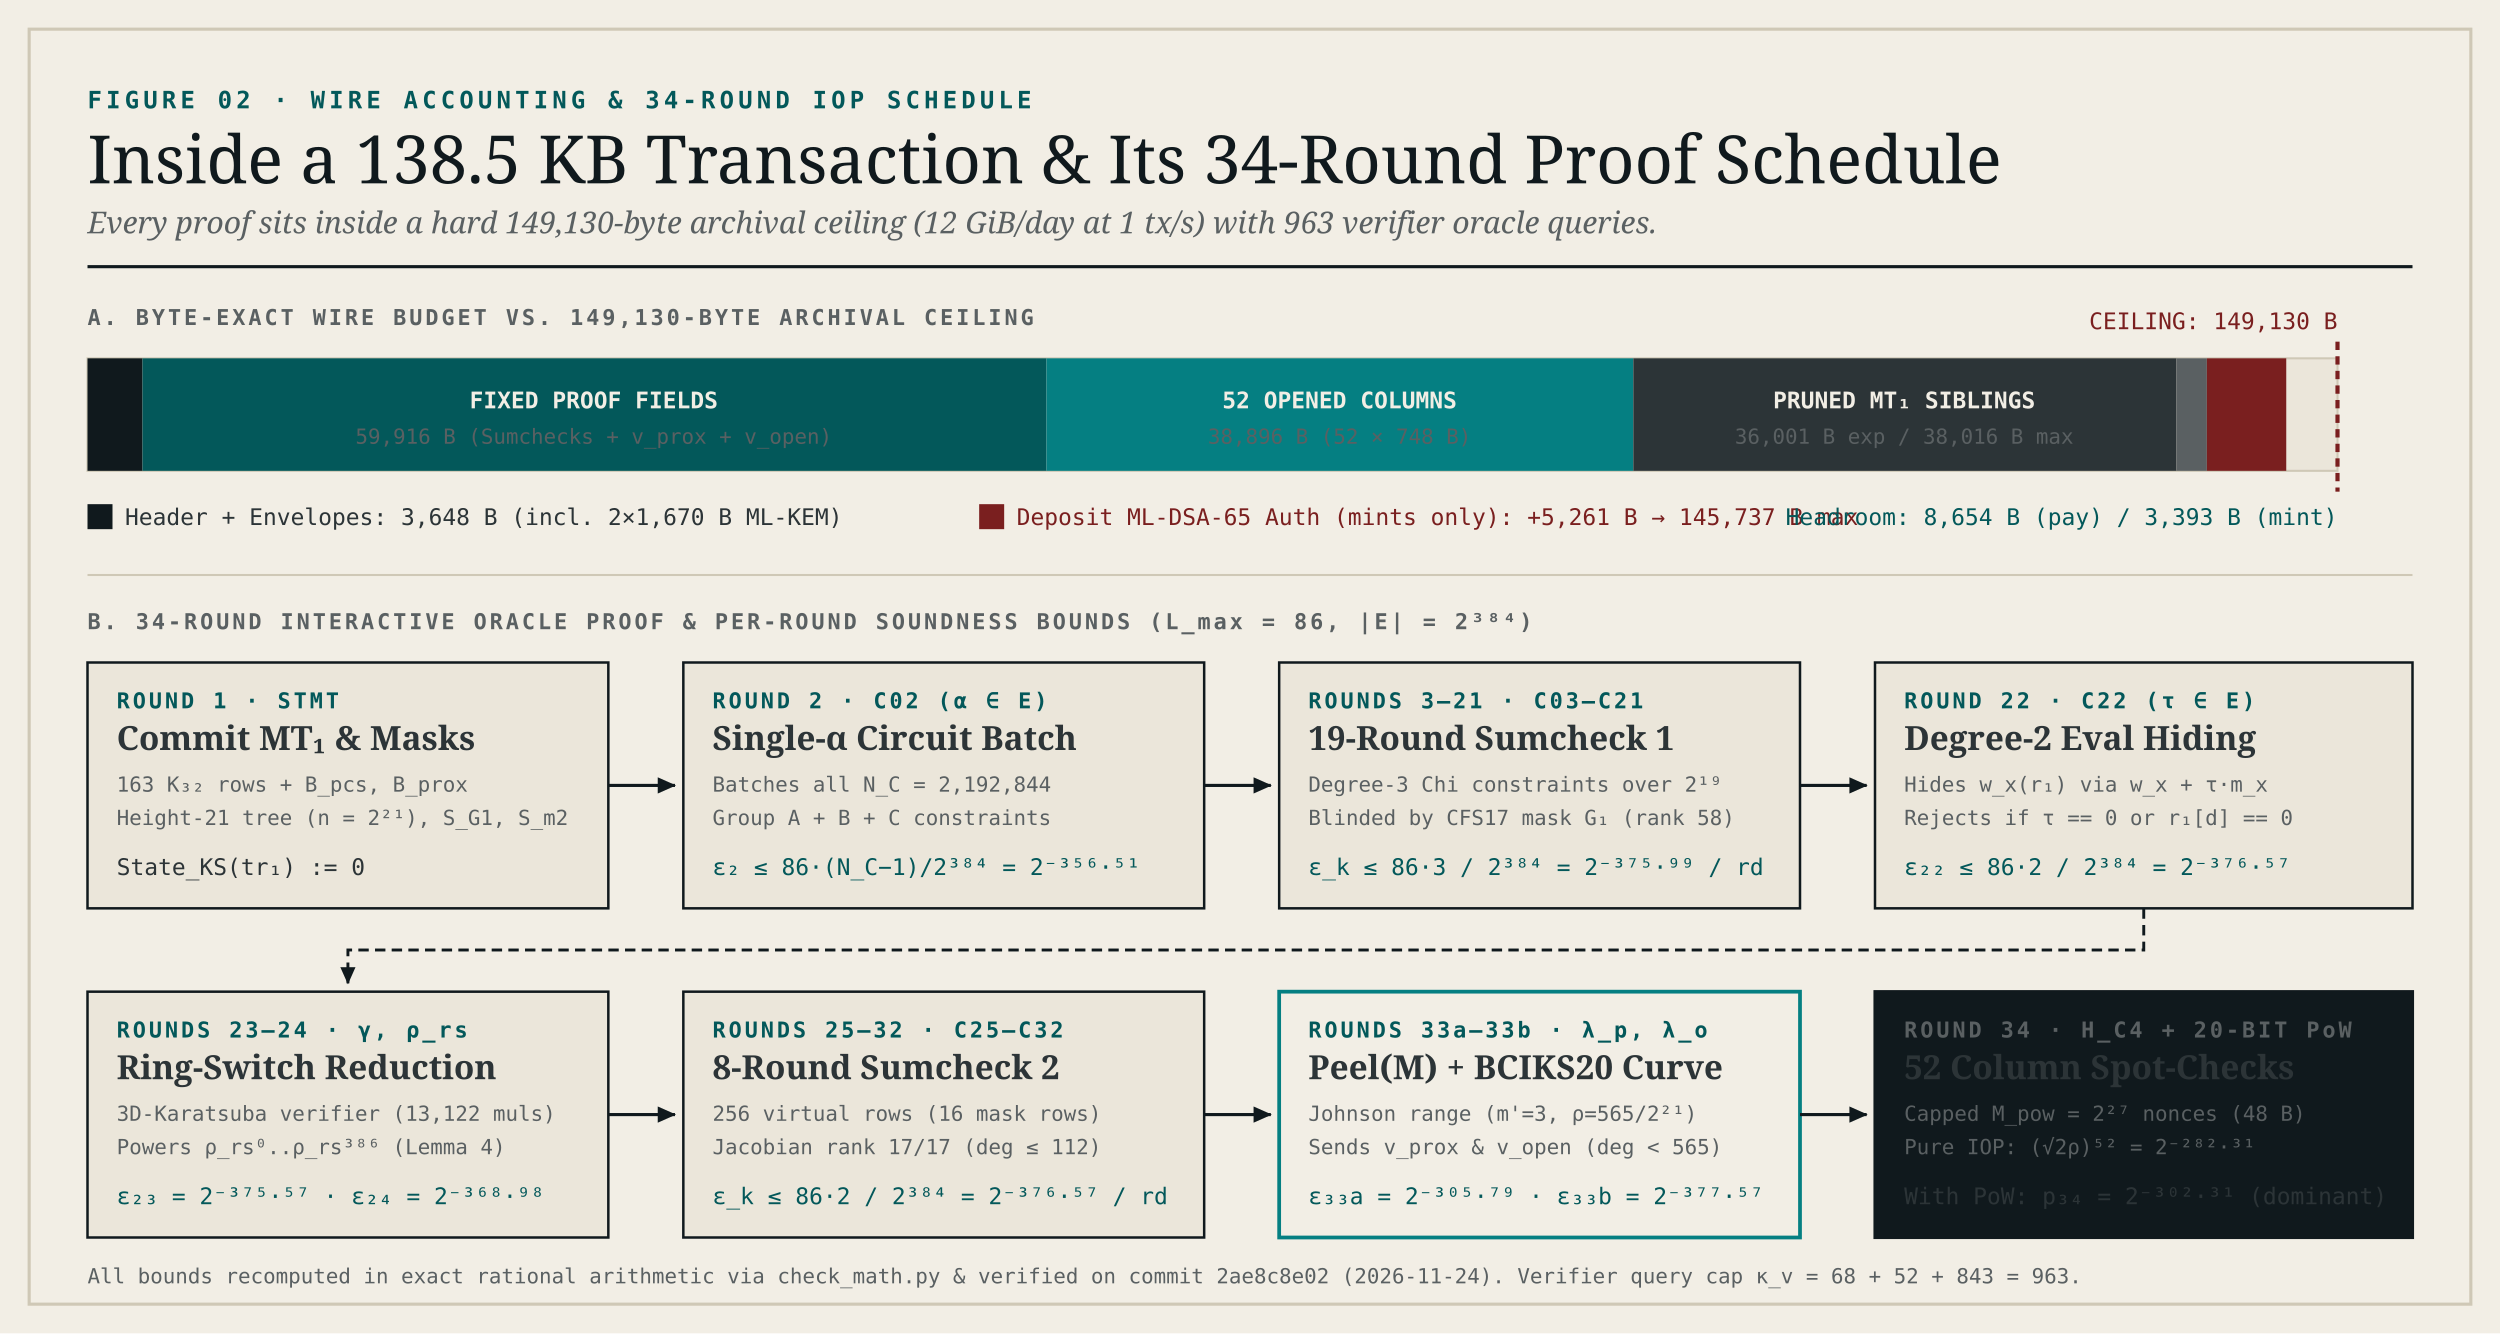
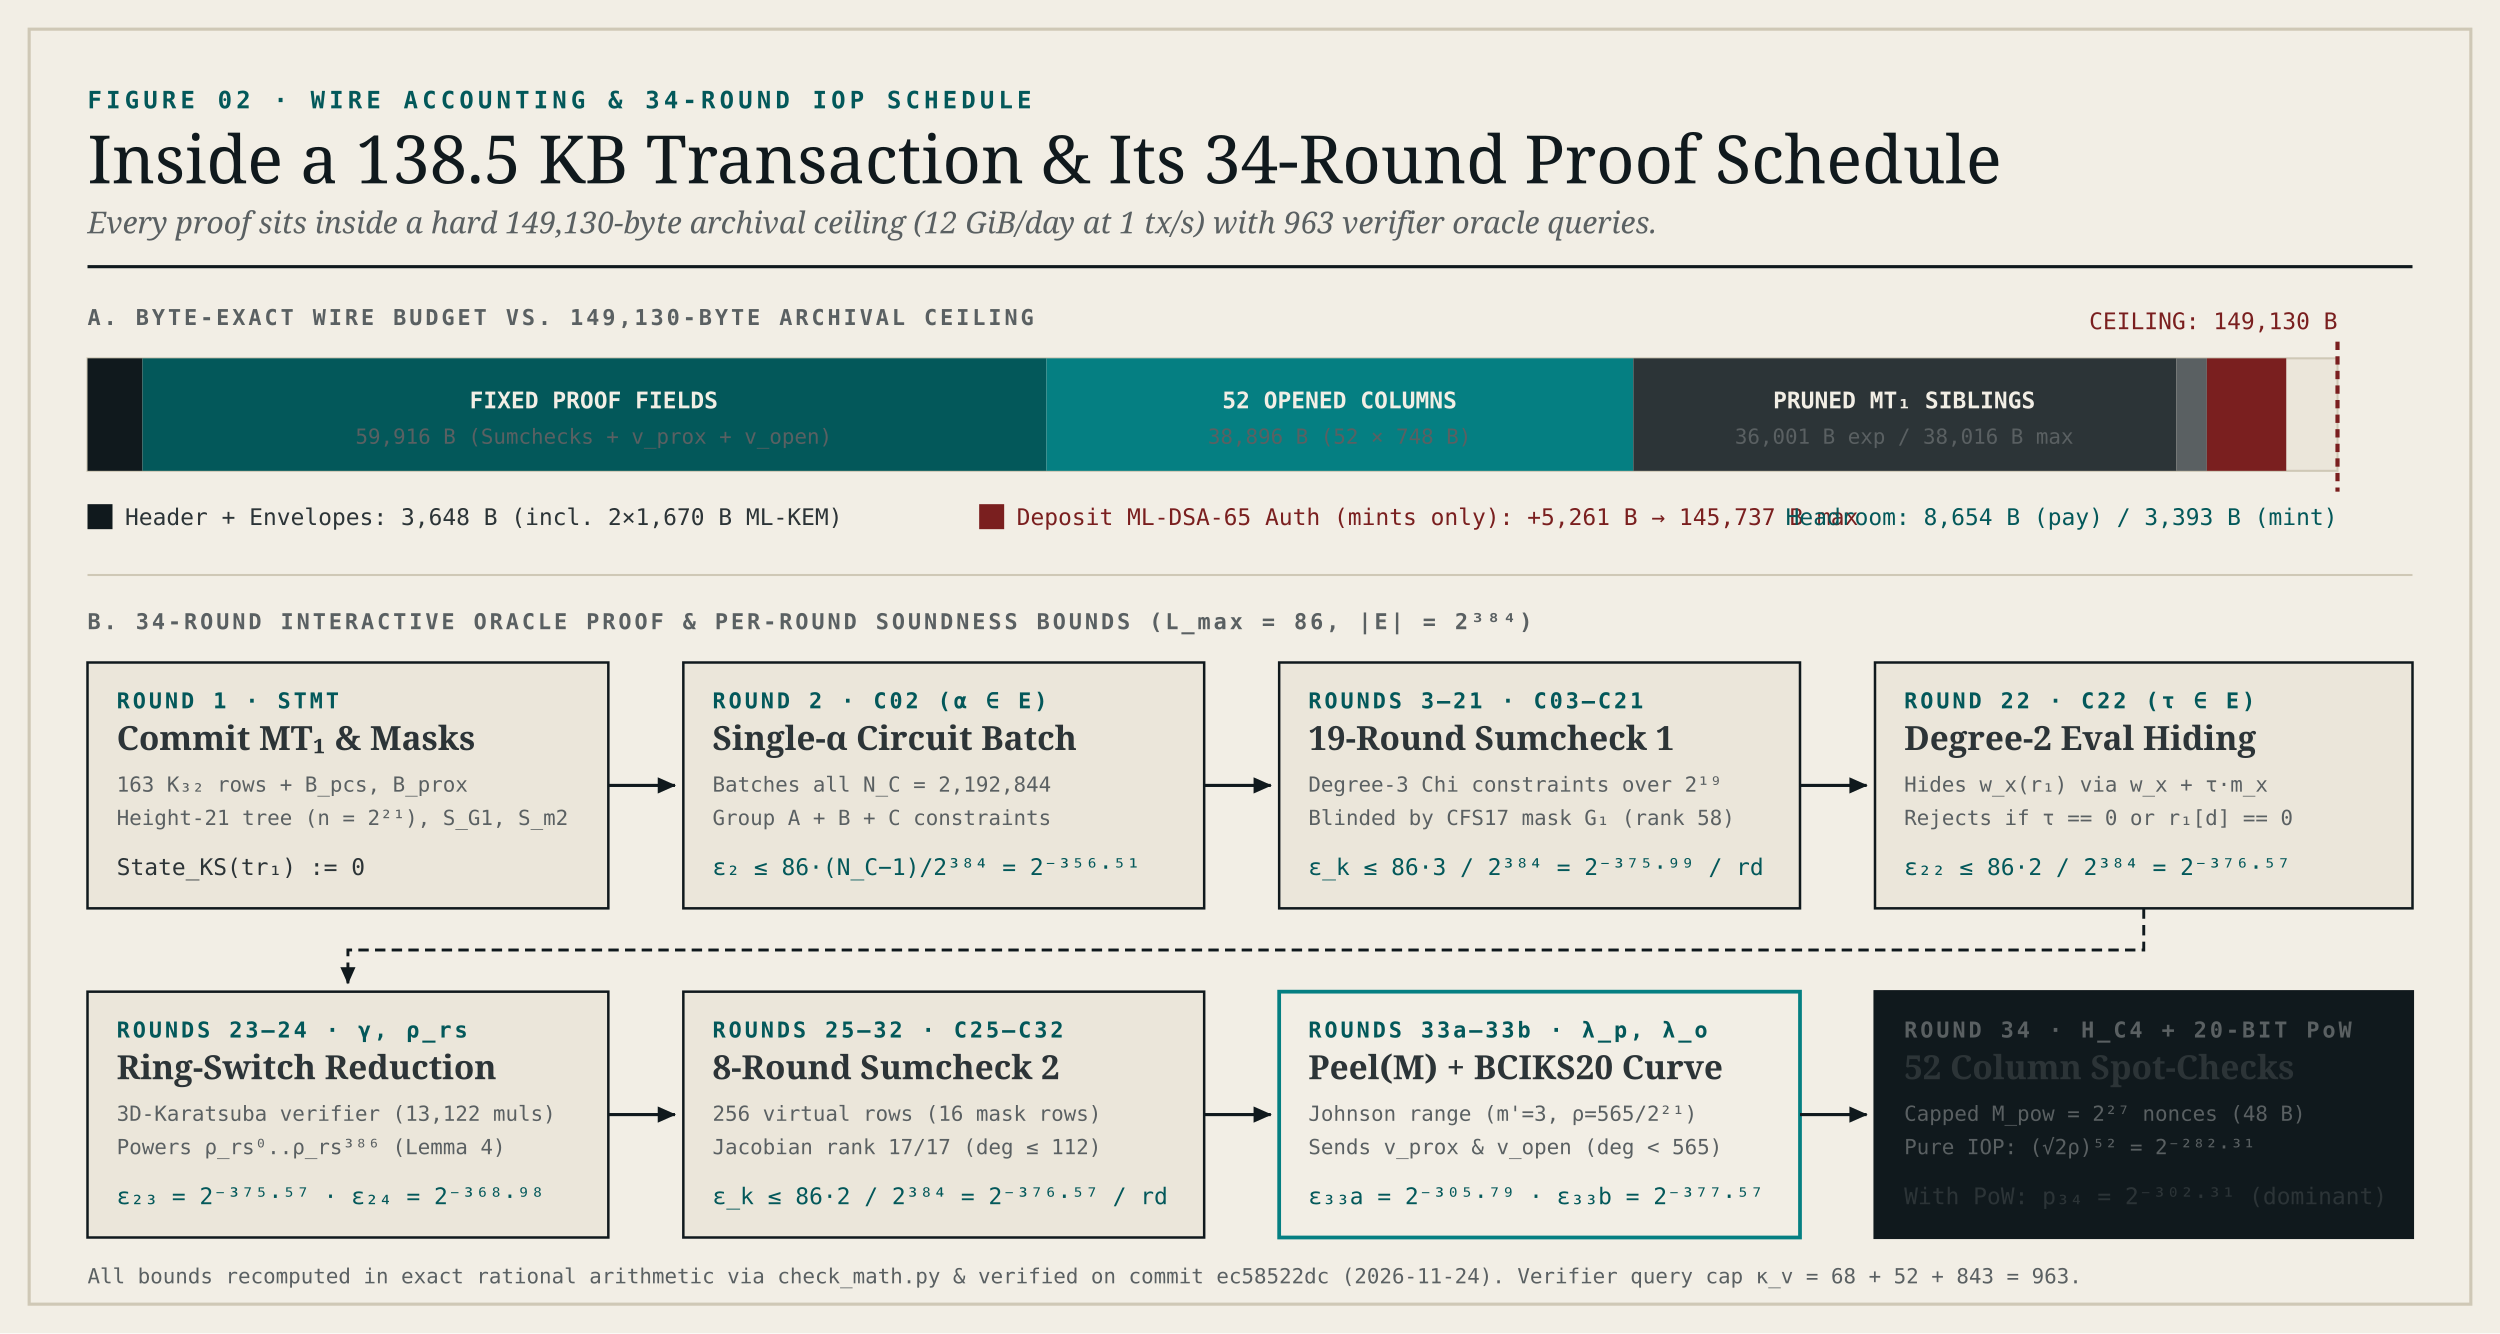
<svg xmlns="http://www.w3.org/2000/svg" viewBox="0 0 1200 640" role="img" aria-labelledby="t2 d2">
  <defs>
    <marker id="arr2" viewBox="0 0 10 10" refX="8.5" refY="5" markerWidth="6.5" markerHeight="6.5" orient="auto-start-reverse">
      <path d="M0 1 L9 5 L0 9 Z" fill="#10191d" />
    </marker>
    <style>
      .disp { font-family: "Instrument Serif", Georgia, serif; fill: #10191d; }
      .serif { font-family: "Newsreader", Georgia, serif; fill: #2c3437; }
      .mono { font-family: "JetBrains Mono", ui-monospace, Menlo, monospace; }
      .kicker { font-size: 11.5px; letter-spacing: 2px; font-weight: 600; fill: #03585a; }
      .label { font-size: 10.5px; letter-spacing: 1.4px; font-weight: 600; fill: #5a6062; }
      .h-title { font-size: 32px; fill: #10191d; }
      .sub { font-size: 14.5px; fill: #5a6062; font-style: italic; }
      .small { font-size: 11px; fill: #2c3437; }
      .tiny { font-size: 10px; fill: #5a6062; }
      .inv { fill: #f2eee5; }
      .teal { fill: #03585a; }
      .ox { fill: #7a1f1f; }
    </style>
  </defs>
  <rect x="0" y="0" width="1200" height="640" fill="#f2eee5" />
  <rect x="14" y="14" width="1172" height="612" fill="none" stroke="#cfc8b6" stroke-width="1.5" />
  <text x="42" y="52" class="mono kicker">FIGURE 02 · WIRE ACCOUNTING &amp; 34-ROUND IOP SCHEDULE</text>
  <text x="42" y="88" class="disp h-title">Inside a 138.5 KB Transaction &amp; Its 34-Round Proof Schedule</text>
  <text x="42" y="112" class="serif sub">Every proof sits inside a hard 149,130-byte archival ceiling (12 GiB/day at 1 tx/s) with 963 verifier oracle queries.</text>
  <line x1="42" y1="128" x2="1158" y2="128" stroke="#10191d" stroke-width="1.5" />
  <text x="42" y="156" class="mono label">A. BYTE-EXACT WIRE BUDGET VS. 149,130-BYTE ARCHIVAL CEILING</text>
  <rect x="42" y="172" width="1080" height="54" fill="#ebe6da" stroke="#cfc8b6" stroke-width="1" />
  <rect x="42" y="172" width="26.4" height="54" fill="#10191d" />
  <rect x="68.4" y="172" width="433.9" height="54" fill="#03585a" />
  <rect x="502.3" y="172" width="281.7" height="54" fill="#057f82" />
  <rect x="784.0" y="172" width="260.7" height="54" fill="#2c3437" />
  <rect x="1044.7" y="172" width="14.6" height="54" fill="#5a6062" />
  <rect x="1059.3" y="172" width="38.1" height="54" fill="#7a1f1f" />
  <line x1="1122" y1="164" x2="1122" y2="236" stroke="#7a1f1f" stroke-width="2" stroke-dasharray="4 3" />
  <text x="1122" y="158" text-anchor="end" class="mono small ox">CEILING: 149,130 B</text>
  <text x="285" y="196" text-anchor="middle" class="mono small inv" font-weight="600">FIXED PROOF FIELDS</text>
  <text x="285" y="213" text-anchor="middle" class="mono tiny" fill="#d9e7e7">59,916 B (Sumchecks + v_prox + v_open)</text>
  <text x="643" y="196" text-anchor="middle" class="mono small inv" font-weight="600">52 OPENED COLUMNS</text>
  <text x="643" y="213" text-anchor="middle" class="mono tiny" fill="#d9e7e7">38,896 B (52 × 748 B)</text>
  <text x="914" y="196" text-anchor="middle" class="mono small inv" font-weight="600">PRUNED MT₁ SIBLINGS</text>
  <text x="914" y="213" text-anchor="middle" class="mono tiny" fill="#cfc8b6">36,001 B exp / 38,016 B max</text>
  <rect x="42" y="242" width="12" height="12" fill="#10191d" />
  <text x="60" y="252" class="mono small">Header + Envelopes: 3,648 B (incl. 2×1,670 B ML-KEM)</text>
  <rect x="470" y="242" width="12" height="12" fill="#7a1f1f" />
  <text x="488" y="252" class="mono small ox">Deposit ML-DSA-65 Auth (mints only): +5,261 B → 145,737 B max</text>
  <text x="1122" y="252" text-anchor="end" class="mono small teal">Headroom: 8,654 B (pay) / 3,393 B (mint)</text>
  <line x1="42" y1="276" x2="1158" y2="276" stroke="#cfc8b6" stroke-width="1" />
  <text x="42" y="302" class="mono label">B. 34-ROUND INTERACTIVE ORACLE PROOF &amp; PER-ROUND SOUNDNESS BOUNDS (L_max = 86, |E| = 2³⁸⁴)</text>
  <rect x="42" y="318" width="250" height="118" fill="#ebe6da" stroke="#10191d" stroke-width="1.2" />
  <text x="56" y="340" class="mono label teal">ROUND 1 · STMT</text>
  <text x="56" y="360" class="serif" font-size="16" font-weight="600" fill="#10191d">Commit MT₁ &amp; Masks</text>
  <text x="56" y="380" class="mono tiny">163 K₃₂ rows + B_pcs, B_prox</text>
  <text x="56" y="396" class="mono tiny">Height-21 tree (n = 2²¹), S_G1, S_m2</text>
  <text x="56" y="420" class="mono small" fill="#10191d">State_KS(tr₁) := 0</text>
  <rect x="328" y="318" width="250" height="118" fill="#ebe6da" stroke="#10191d" stroke-width="1.2" />
  <text x="342" y="340" class="mono label teal">ROUND 2 · C02 (α ∈ E)</text>
  <text x="342" y="360" class="serif" font-size="16" font-weight="600" fill="#10191d">Single-α Circuit Batch</text>
  <text x="342" y="380" class="mono tiny">Batches all N_C = 2,192,844</text>
  <text x="342" y="396" class="mono tiny">Group A + B + C constraints</text>
  <text x="342" y="420" class="mono small teal">ε₂ ≤ 86·(N_C−1)/2³⁸⁴ = 2⁻³⁵⁶·⁵¹</text>
  <rect x="614" y="318" width="250" height="118" fill="#ebe6da" stroke="#10191d" stroke-width="1.2" />
  <text x="628" y="340" class="mono label teal">ROUNDS 3–21 · C03–C21</text>
  <text x="628" y="360" class="serif" font-size="16" font-weight="600" fill="#10191d">19-Round Sumcheck 1</text>
  <text x="628" y="380" class="mono tiny">Degree-3 Chi constraints over 2¹⁹</text>
  <text x="628" y="396" class="mono tiny">Blinded by CFS17 mask G₁ (rank 58)</text>
  <text x="628" y="420" class="mono small teal">ε_k ≤ 86·3 / 2³⁸⁴ = 2⁻³⁷⁵·⁹⁹ / rd</text>
  <rect x="900" y="318" width="258" height="118" fill="#ebe6da" stroke="#10191d" stroke-width="1.2" />
  <text x="914" y="340" class="mono label teal">ROUND 22 · C22 (τ ∈ E)</text>
  <text x="914" y="360" class="serif" font-size="16" font-weight="600" fill="#10191d">Degree-2 Eval Hiding</text>
  <text x="914" y="380" class="mono tiny">Hides w_x(r₁) via w_x + τ·m_x</text>
  <text x="914" y="396" class="mono tiny">Rejects if τ == 0 or r₁[d] == 0</text>
  <text x="914" y="420" class="mono small teal">ε₂₂ ≤ 86·2 / 2³⁸⁴ = 2⁻³⁷⁶·⁵⁷</text>
  <line x1="292" y1="377" x2="324" y2="377" stroke="#10191d" stroke-width="1.5" marker-end="url(#arr2)" />
  <line x1="578" y1="377" x2="610" y2="377" stroke="#10191d" stroke-width="1.5" marker-end="url(#arr2)" />
  <line x1="864" y1="377" x2="896" y2="377" stroke="#10191d" stroke-width="1.5" marker-end="url(#arr2)" />
  <path d="M1029 436 L1029 456 L167 456 L167 472" stroke="#10191d" stroke-width="1.4" fill="none" stroke-dasharray="5 3" marker-end="url(#arr2)" />
  <rect x="42" y="476" width="250" height="118" fill="#ebe6da" stroke="#10191d" stroke-width="1.2" />
  <text x="56" y="498" class="mono label teal">ROUNDS 23–24 · γ, ρ_rs</text>
  <text x="56" y="518" class="serif" font-size="16" font-weight="600" fill="#10191d">Ring-Switch Reduction</text>
  <text x="56" y="538" class="mono tiny">3D-Karatsuba verifier (13,122 muls)</text>
  <text x="56" y="554" class="mono tiny">Powers ρ_rs⁰..ρ_rs³⁸⁶ (Lemma 4)</text>
  <text x="56" y="578" class="mono small teal">ε₂₃ = 2⁻³⁷⁵·⁵⁷ · ε₂₄ = 2⁻³⁶⁸·⁹⁸</text>
  <rect x="328" y="476" width="250" height="118" fill="#ebe6da" stroke="#10191d" stroke-width="1.2" />
  <text x="342" y="498" class="mono label teal">ROUNDS 25–32 · C25–C32</text>
  <text x="342" y="518" class="serif" font-size="16" font-weight="600" fill="#10191d">8-Round Sumcheck 2</text>
  <text x="342" y="538" class="mono tiny">256 virtual rows (16 mask rows)</text>
  <text x="342" y="554" class="mono tiny">Jacobian rank 17/17 (deg ≤ 112)</text>
  <text x="342" y="578" class="mono small teal">ε_k ≤ 86·2 / 2³⁸⁴ = 2⁻³⁷⁶·⁵⁷ / rd</text>
  <rect x="614" y="476" width="250" height="118" fill="#f2eee5" stroke="#057f82" stroke-width="1.8" />
  <text x="628" y="498" class="mono label teal">ROUNDS 33a–33b · λ_p, λ_o</text>
  <text x="628" y="518" class="serif" font-size="16" font-weight="600" fill="#10191d">Peel(M) + BCIKS20 Curve</text>
  <text x="628" y="538" class="mono tiny">Johnson range (m'=3, ρ=565/2²¹)</text>
  <text x="628" y="554" class="mono tiny">Sends v_prox &amp; v_open (deg &lt; 565)</text>
  <text x="628" y="578" class="mono small teal">ε₃₃a = 2⁻³⁰⁵·⁷⁹ · ε₃₃b = 2⁻³⁷⁷·⁵⁷</text>
  <rect x="900" y="476" width="258" height="118" fill="#10191d" stroke="#10191d" stroke-width="1.5" />
  <text x="914" y="498" class="mono label" fill="#7fd3d5">ROUND 34 · H_C4 + 20-BIT PoW</text>
  <text x="914" y="518" class="serif" font-size="16" font-weight="600" fill="#f2eee5">52 Column Spot-Checks</text>
  <text x="914" y="538" class="mono tiny" fill="#cfc8b6">Capped M_pow = 2²⁷ nonces (48 B)</text>
  <text x="914" y="554" class="mono tiny" fill="#cfc8b6">Pure IOP: (√2ρ)⁵² = 2⁻²⁸²·³¹</text>
  <text x="914" y="578" class="mono small" fill="#7fd3d5">With PoW: p₃₄ = 2⁻³⁰²·³¹ (dominant)</text>
  <line x1="292" y1="535" x2="324" y2="535" stroke="#10191d" stroke-width="1.5" marker-end="url(#arr2)" />
  <line x1="578" y1="535" x2="610" y2="535" stroke="#10191d" stroke-width="1.5" marker-end="url(#arr2)" />
  <line x1="864" y1="535" x2="896" y2="535" stroke="#10191d" stroke-width="1.5" marker-end="url(#arr2)" />
-   <text x="42" y="616" class="mono tiny">All bounds recomputed in exact rational arithmetic via check_math.py &amp; verified on commit 2ae8c8e02 (2026-11-24). Verifier query cap κ_v = 68 + 52 + 843 = 963.</text>
+   <text x="42" y="616" class="mono tiny">All bounds recomputed in exact rational arithmetic via check_math.py &amp; verified on commit ec58522dc (2026-11-24). Verifier query cap κ_v = 68 + 52 + 843 = 963.</text>
</svg>
